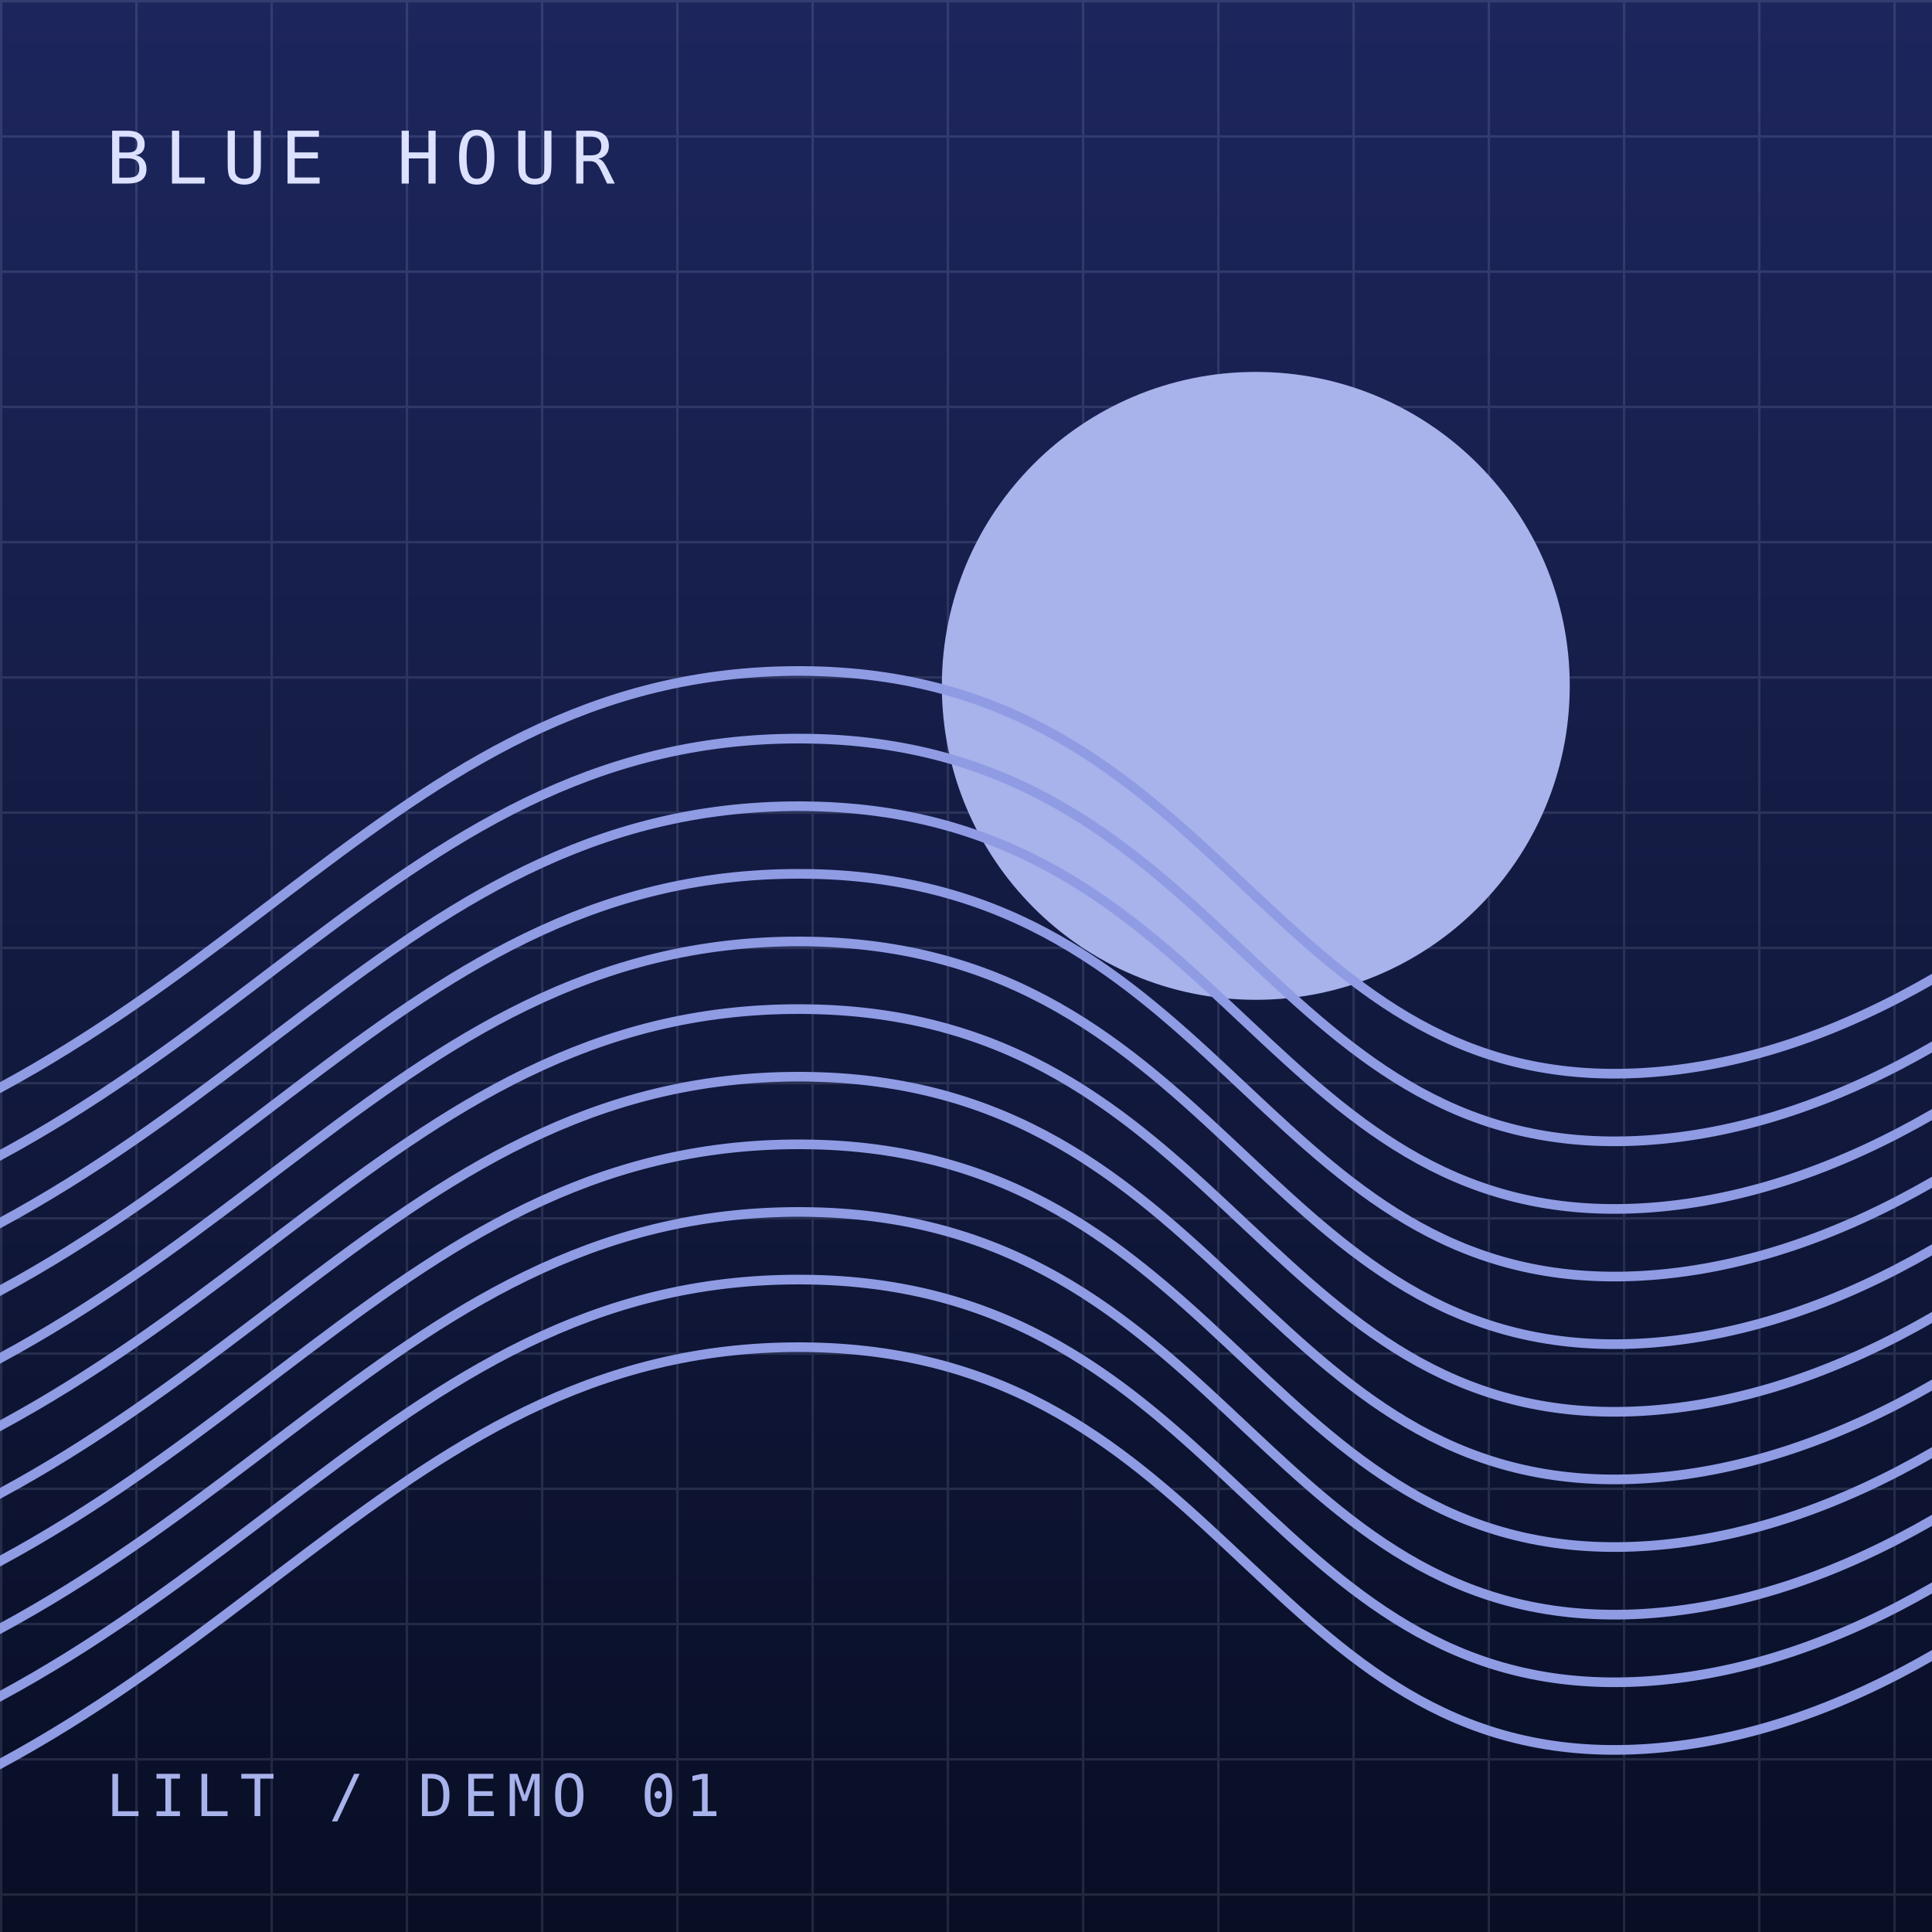
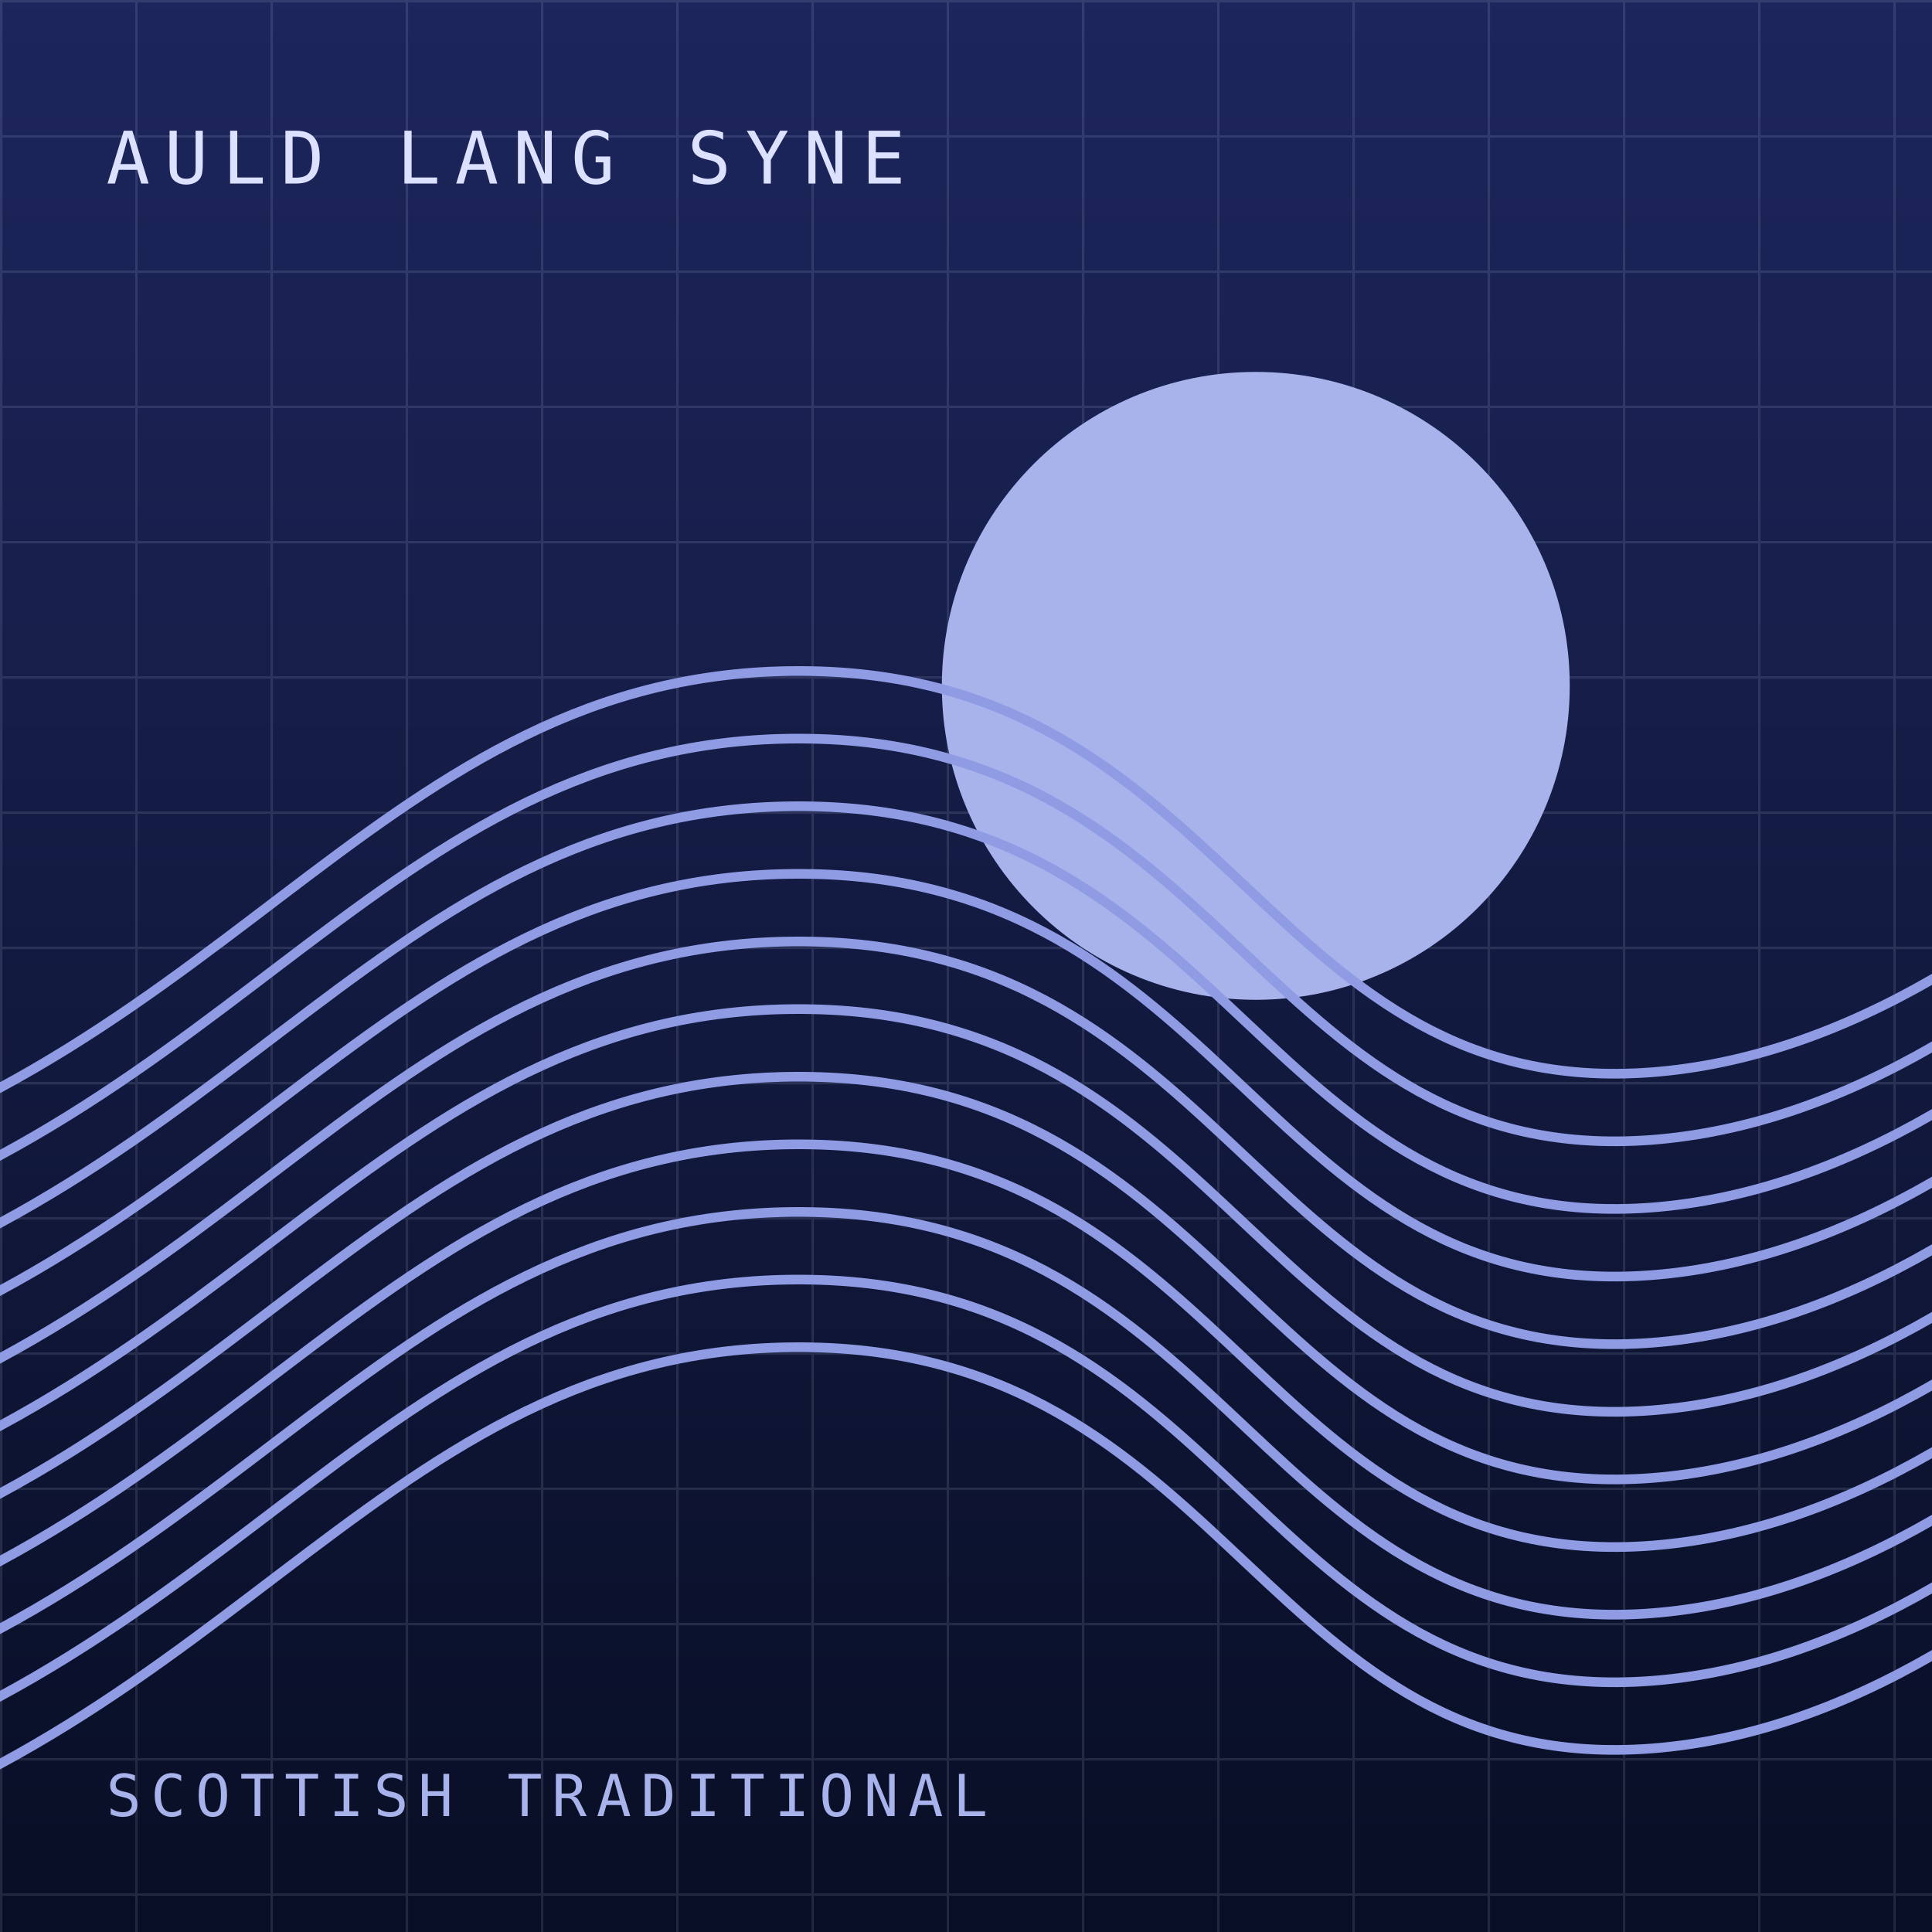
<svg xmlns="http://www.w3.org/2000/svg" viewBox="0 0 400 400">
  <defs>
    <linearGradient id="sky" x2="0" y2="1" gradientUnits="objectBoundingBox">
      <stop stop-color="#1d265d" />
      <stop offset="1" stop-color="#080e24" />
    </linearGradient>
    <pattern id="grid" width="28" height="28" patternUnits="userSpaceOnUse">
      <path d="M28 0H0v28" fill="none" stroke="#e0e6ff" stroke-opacity=".12" />
    </pattern>
    <path id="arc" d="M-50 245C50 219 81 136 170 139c85 3 93 89 172 83 39-3 78-27 115-65" />
  </defs>
  <path fill="url(#sky)" d="M0 0h400v400H0z" />
  <path fill="url(#grid)" d="M0 0h400v400H0z" />
  <circle cx="260" cy="142" r="65" fill="#a8b2eb" />
  <g fill="none" stroke="#8f9ce4" stroke-width="2">
    <use href="#arc" y="0" />
    <use href="#arc" y="14" />
    <use href="#arc" y="28" />
    <use href="#arc" y="42" />
    <use href="#arc" y="56" />
    <use href="#arc" y="70" />
    <use href="#arc" y="84" />
    <use href="#arc" y="98" />
    <use href="#arc" y="112" />
    <use href="#arc" y="126" />
    <use href="#arc" y="140" />
  </g>
-   <text x="22" y="38" fill="#dce1ff" font-size="15" font-family="monospace" letter-spacing="3">BLUE HOUR</text>
-   <text x="22" y="376" fill="#a8b2eb" font-size="12" font-family="monospace" letter-spacing="2">LILT / DEMO 01</text>
+   <text x="22" y="38" fill="#dce1ff" font-size="15" font-family="monospace" letter-spacing="3">AULD LANG SYNE</text>
+   <text x="22" y="376" fill="#a8b2eb" font-size="12" font-family="monospace" letter-spacing="2">SCOTTISH TRADITIONAL</text>
</svg>
